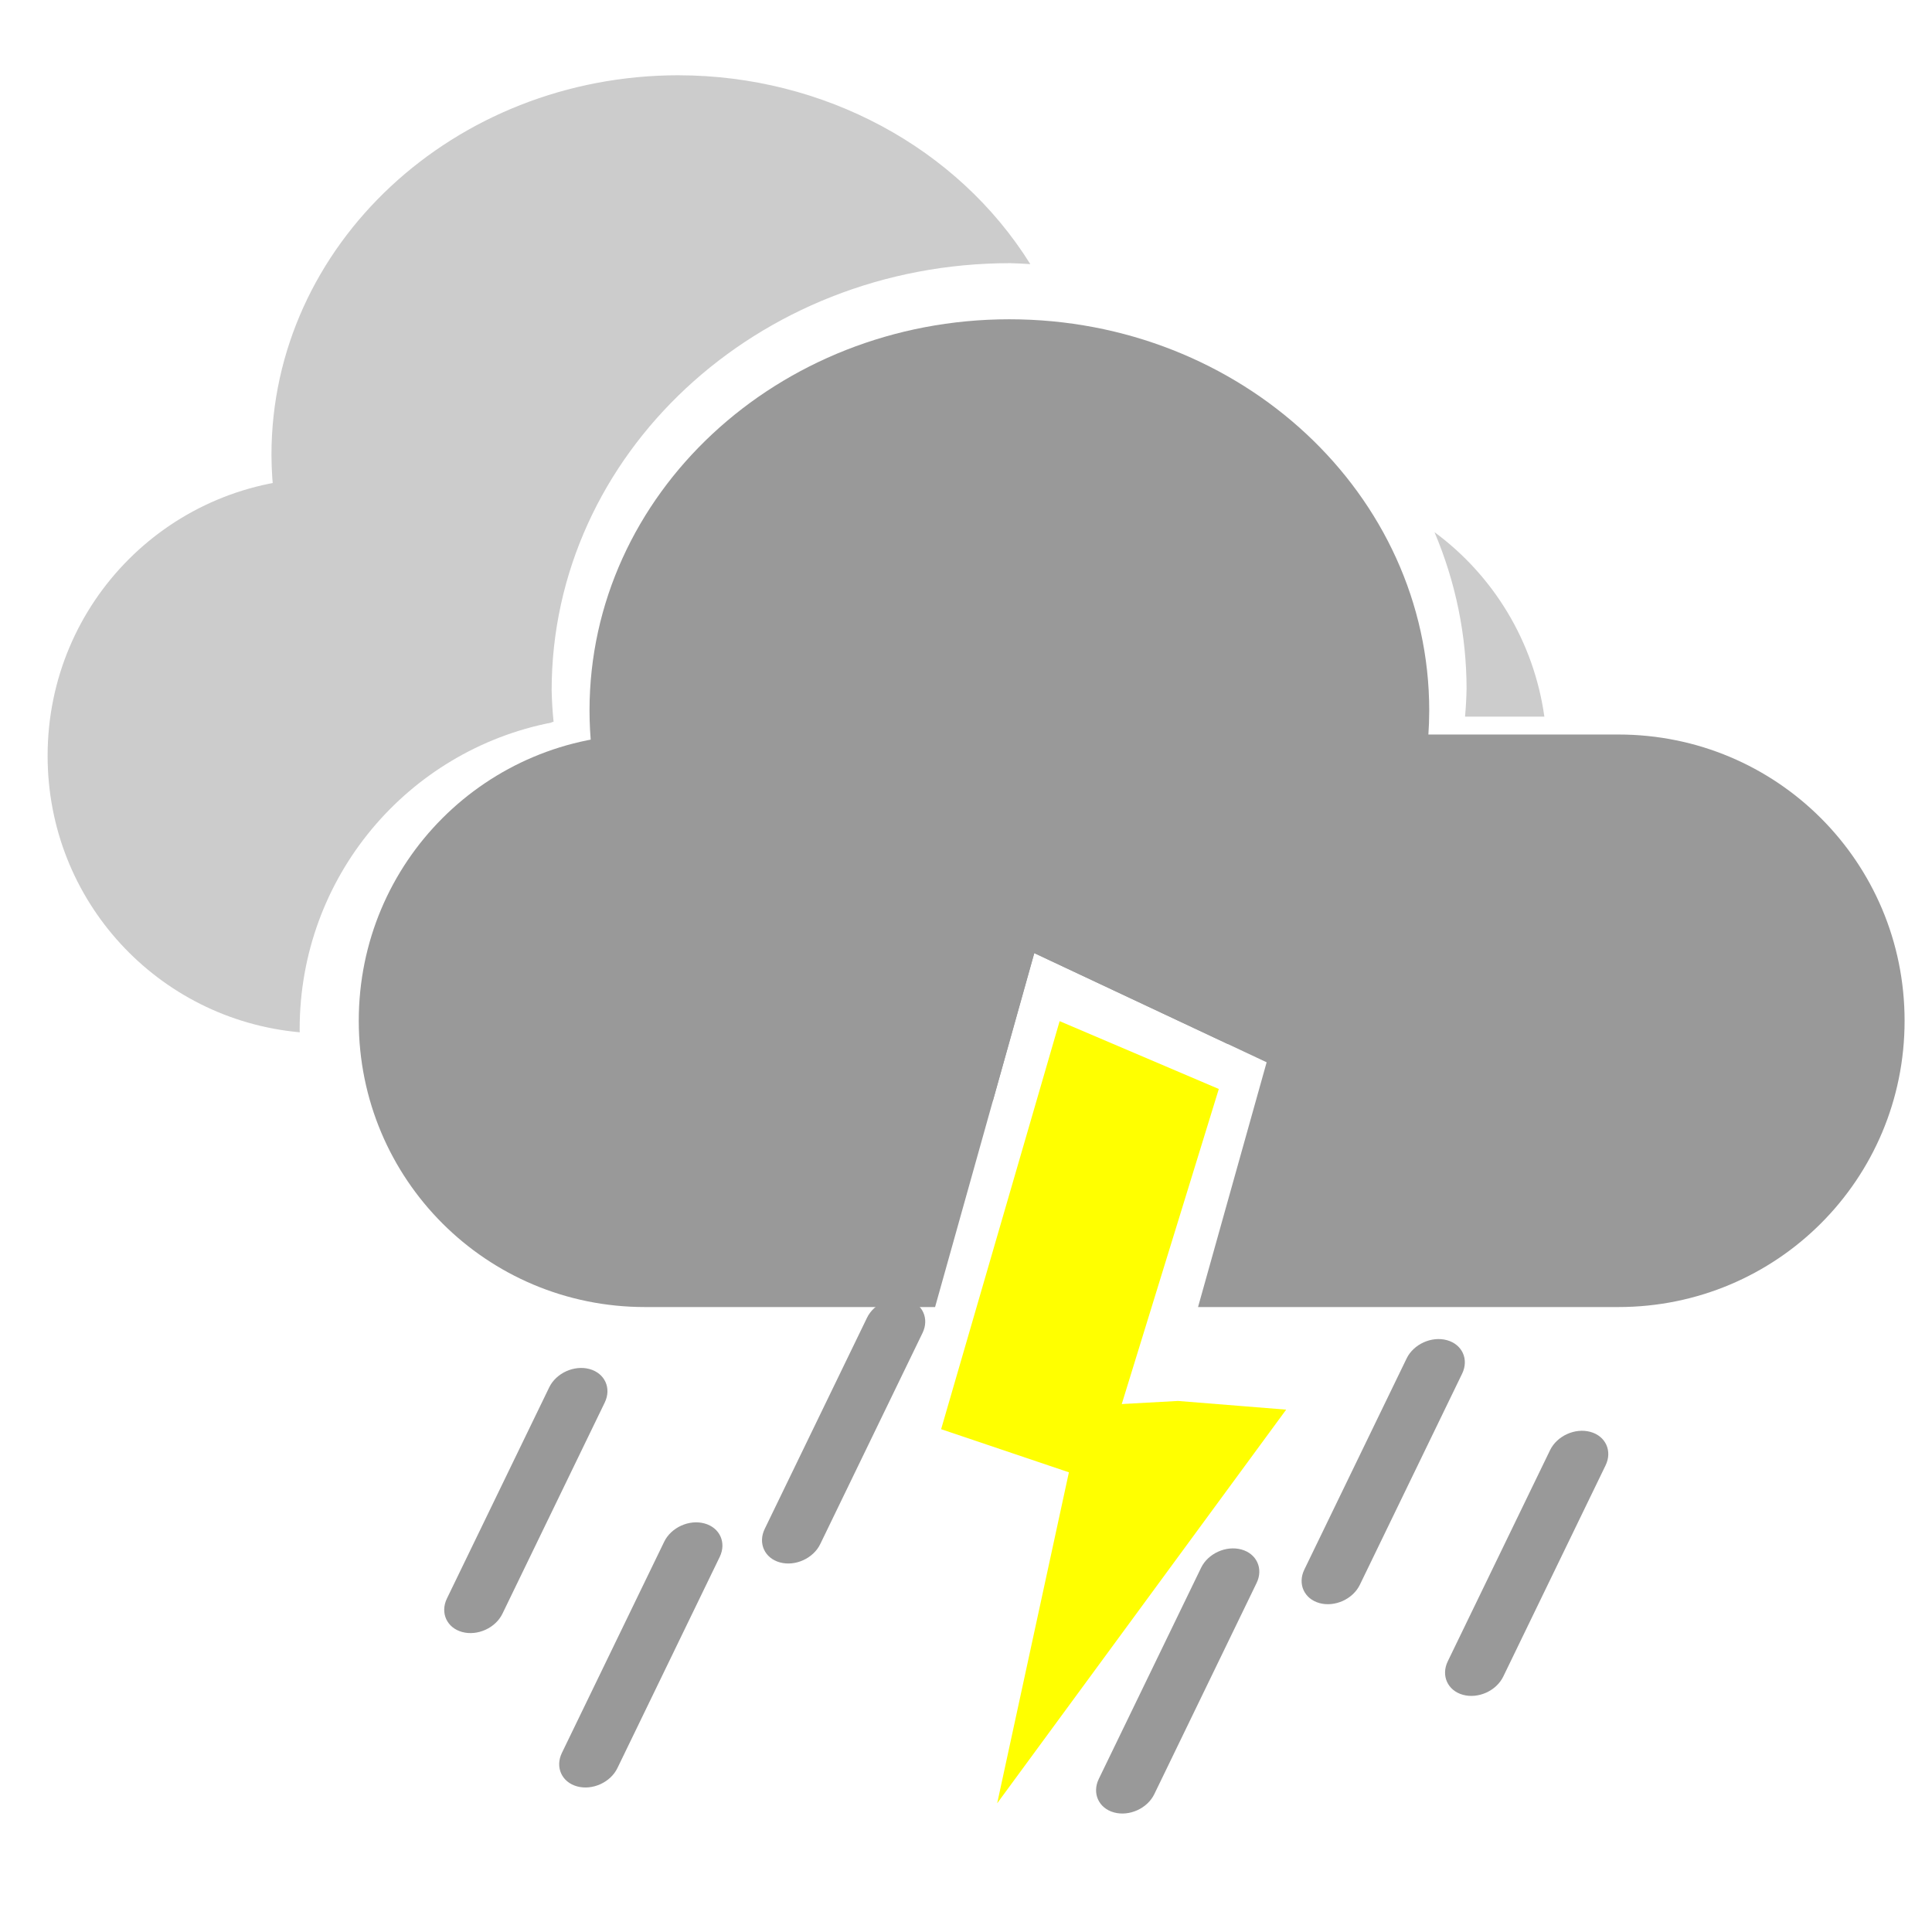
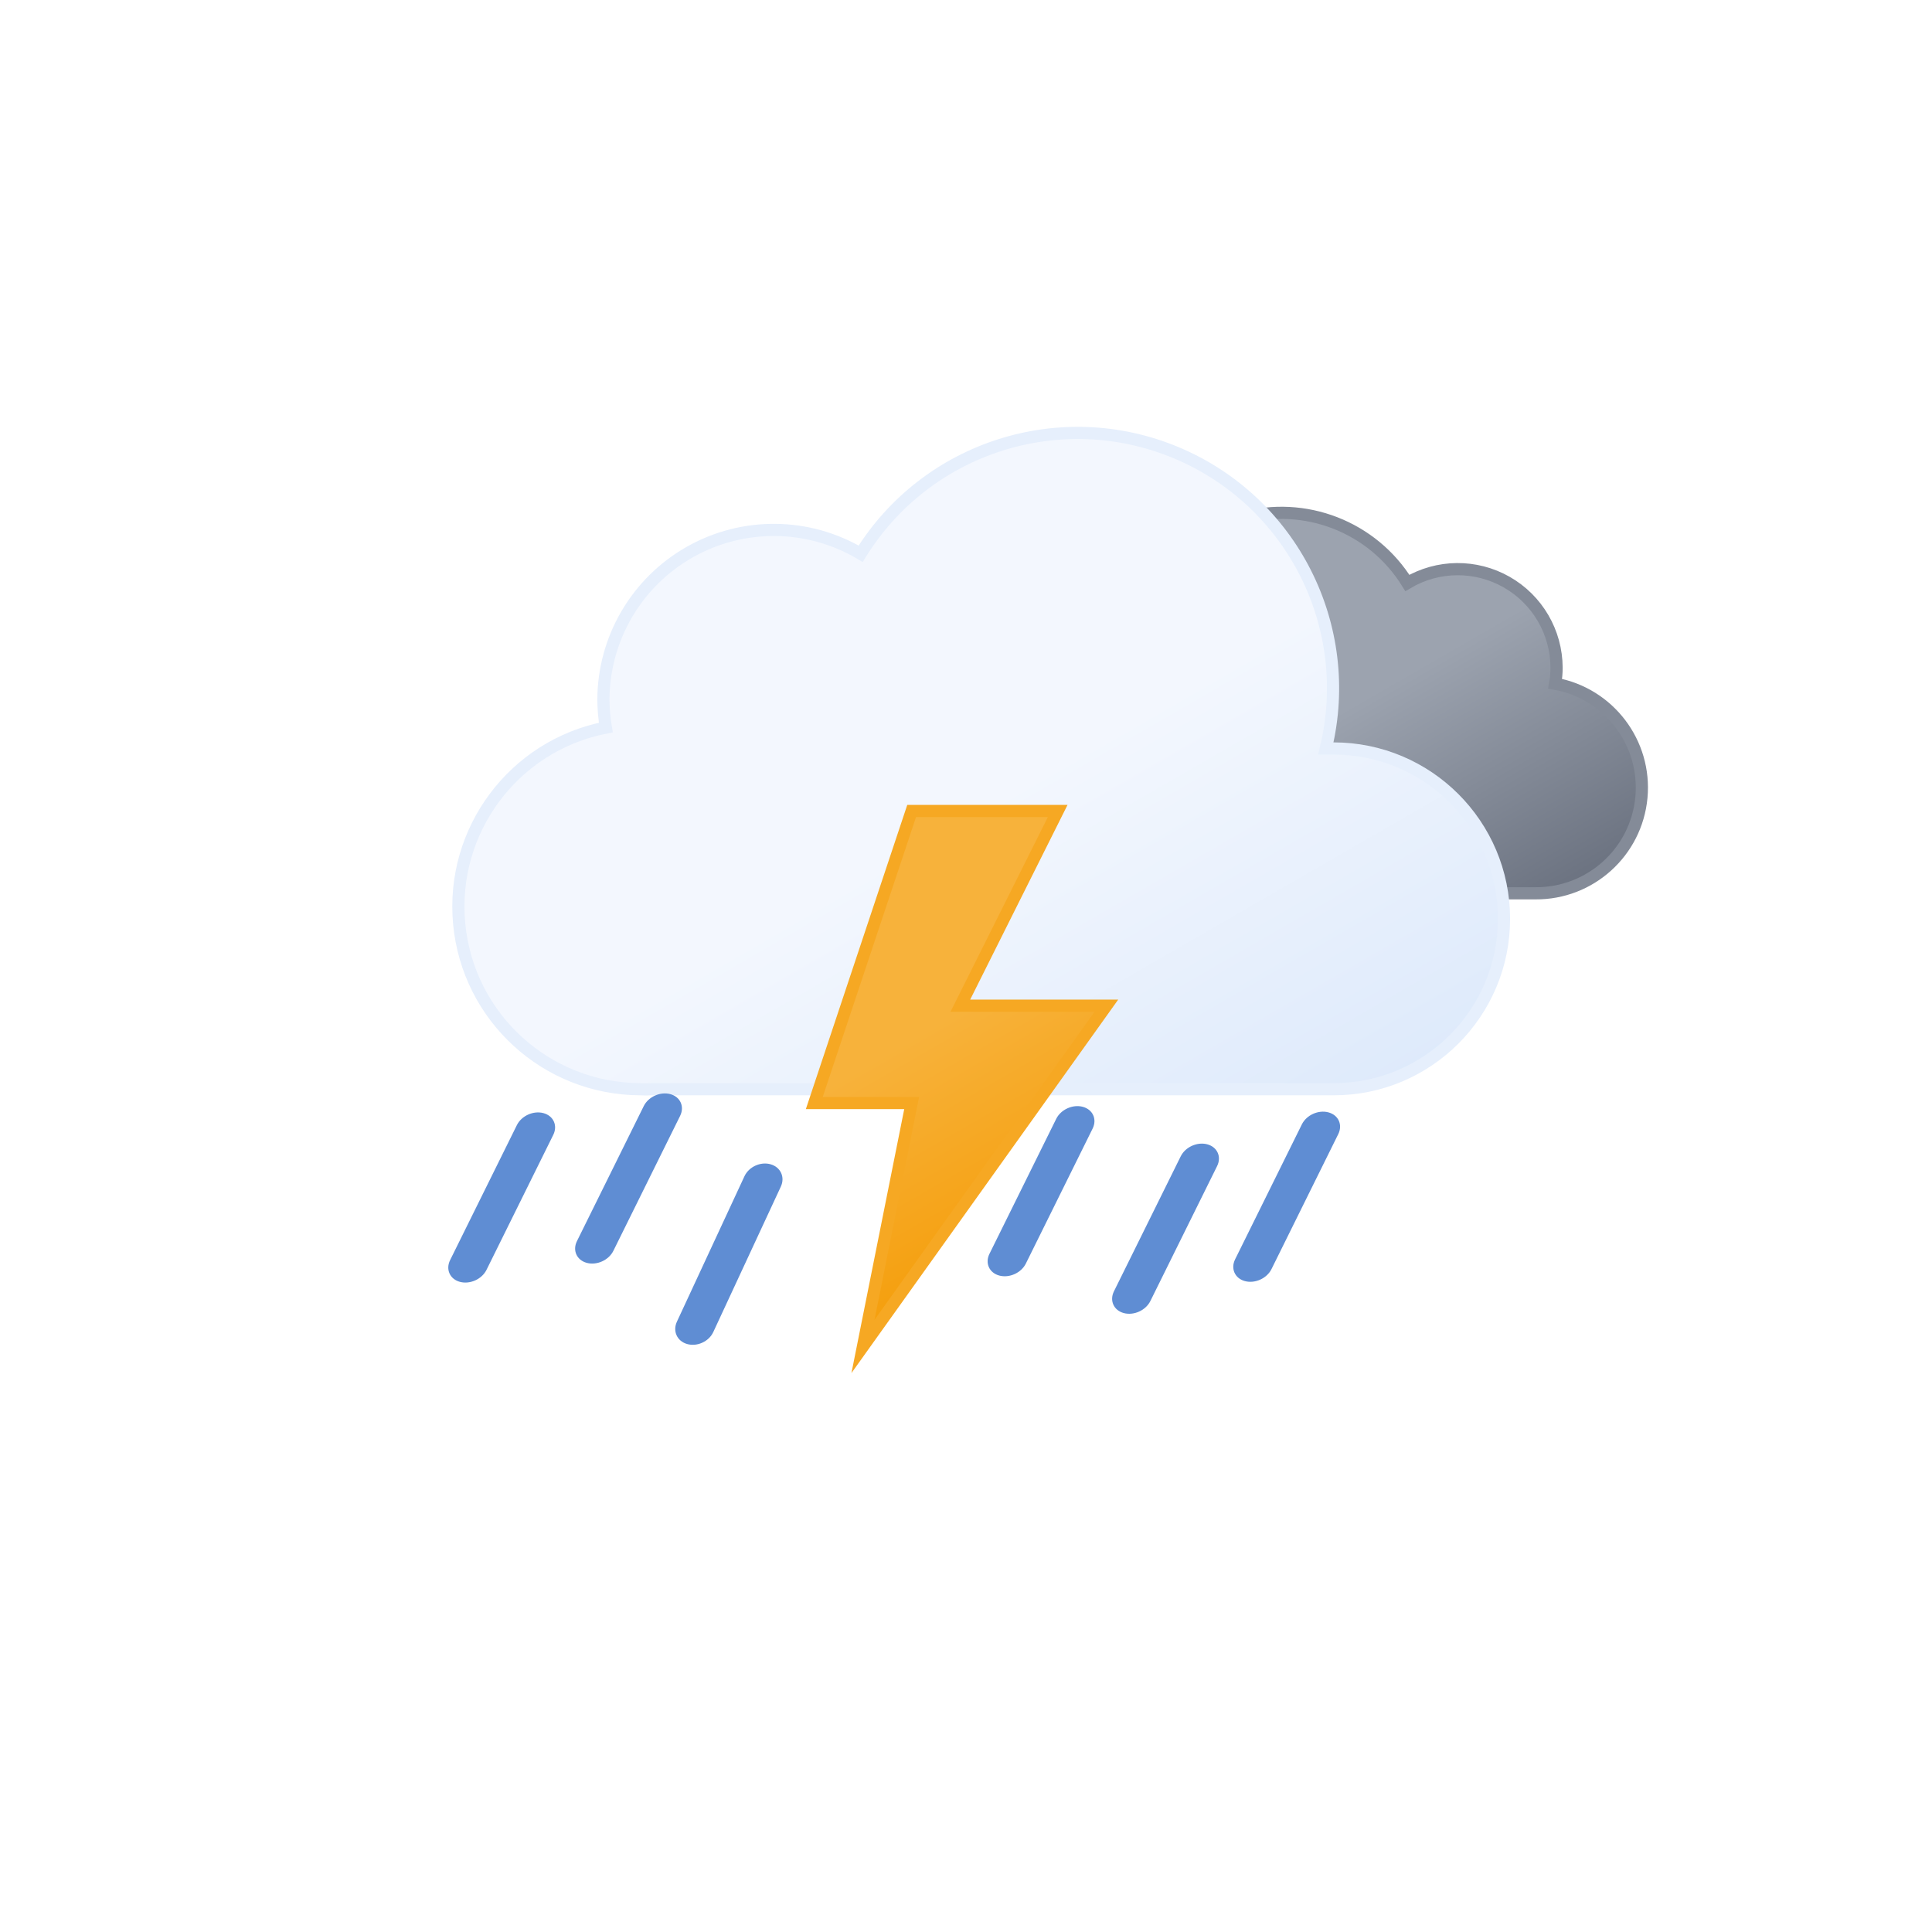
- <svg xmlns="http://www.w3.org/2000/svg" id="svg8" version="1.1" viewBox="0 0 79.375 79.375" height="300" width="300">
-   <defs id="defs2" />
-   <g id="g40" transform="translate(-0.2378246,-2.61607)">
-     <path id="rect12" d="m 13.603,22.258 c -6.321,0 -11.409,5.089 -11.409,11.41 0,5.966 4.534,10.831 10.358,11.359 -3.91e-4,-0.042 -0.003,-0.082 -0.003,-0.124 0,-6.261 4.436,-11.446 10.349,-12.602 a 18.838,17.554 0 0 1 -0.083,-1.382 18.838,17.554 0 0 1 2.468,-8.661 z m 45.57,2.221 a 18.838,17.554 0 0 1 1.318,6.44 18.838,17.554 0 0 1 -0.063,1.139 h 3.259 c -0.436,-3.107 -2.109,-5.805 -4.514,-7.579 z" style="fill:#cccccc;stroke-width:0.177" />
-     <path id="path14" d="M 28.124,5.708 A 16.734,15.593 0 0 0 11.391,21.301 16.734,15.593 0 0 0 18.486,34.005 c 1.349,-0.843 2.868,-1.44 4.495,-1.734 a 18.838,17.554 0 0 1 -0.079,-1.29 18.838,17.554 0 0 1 18.838,-17.553 18.838,17.554 0 0 1 0.827,0.039 16.734,15.593 0 0 0 -14.444,-7.758 z" style="fill:#cccccc;stroke-width:0.177" />
-     <path transform="scale(0.2645833)" id="rect12-6-7" d="m 101.059,123.943 c -24.626,0 -44.451,19.825 -44.451,44.451 0,24.626 19.825,44.451 44.451,44.451 h 45.039 l 15.404,-54.959 36.08,16.951 -10.652,38.008 h 65.262 c 24.626,0 44.451,-19.825 44.451,-44.451 0,-24.626 -19.825,-44.451 -44.451,-44.451 z" style="fill:#999999;stroke-width:0.691" />
-     <path transform="scale(0.2645833)" id="path14-7-5" d="M 157.635,59.465 A 65.195,60.75 0 0 0 92.439,120.215 65.195,60.75 0 0 0 155.066,180.846 l 6.434,-22.959 30.08,14.131 a 65.195,60.75 0 0 0 31.248,-51.803 65.195,60.75 0 0 0 -65.193,-60.75 z" style="fill:#999999;stroke-width:0.691" />
-     <g transform="matrix(0.9952641,0.09720757,-0.1150386,1.177828,6.372681,-13.13212)" id="g882">
-       <g transform="matrix(0.9988843,-0.03990404,0.0558861,0.9988843,-2.921791,2.292315)" id="g886">
-         <path style="fill:#ffff00;stroke:none;stroke-width:0.033px;stroke-linecap:butt;stroke-linejoin:miter;stroke-opacity:1" d="m 48.929,57.903 -3.878,0.345 -2.714,13.92 11.048,-14.152 z" id="path689-5-3" />
-         <path style="fill:#ffff00;stroke-width:0.044" d="m 49.961,47.015 -6.671,-2.075 -4.023,14.354 6.535,1.56 z" id="rect645-4-6" />
-       </g>
-     </g>
-   </g>
-   <g id="g85" transform="translate(112.064,27.3073)" style="fill:#999999">
-     <rect style="fill:#999999;stroke-width:0.227" id="rect400-3" width="12.004" height="2.365" x="41.351" y="34.678" ry="1.182" transform="matrix(-0.4359864,0.8999532,-0.9645656,-0.2638432,0,0)" />
-     <rect style="fill:#999999;stroke-width:0.227" id="rect400-3-6" width="12.004" height="2.365" x="52.055" y="38.594" ry="1.182" transform="matrix(-0.4359864,0.8999532,-0.9645656,-0.2638432,0,0)" />
-     <rect style="fill:#999999;stroke-width:0.227" id="rect400-3-0-2" width="12.004" height="2.365" x="45.66" y="55.714" ry="1.182" transform="matrix(-0.4359864,0.8999532,-0.9645656,-0.2638432,0,0)" />
-     <rect style="fill:#999999;stroke-width:0.227" id="rect400-3-6-6-0" width="12.004" height="2.365" x="56.925" y="59.261" ry="1.182" transform="matrix(-0.4359864,0.8999532,-0.9645656,-0.2638432,0,0)" />
-     <rect style="fill:#999999;stroke-width:0.227" id="rect400-3-0-2-1" width="12.004" height="2.365" x="51.969" y="66.398" ry="1.182" transform="matrix(-0.4359864,0.8999532,-0.9645656,-0.2638432,0,0)" />
-     <rect style="fill:#999999;stroke-width:0.227" id="rect400-3-0-2-7" width="12.004" height="2.365" x="43.466" y="27.612" ry="1.182" transform="matrix(-0.4359864,0.8999532,-0.9645656,-0.2638432,0,0)" />
-   </g>
+ <svg xmlns="http://www.w3.org/2000/svg" xmlns:xlink="http://www.w3.org/1999/xlink" viewBox="0 0 79.374 79.374" version="1.1" id="svg33" width="300" height="300">
+   <defs id="defs23">
+     <linearGradient id="a" x1="16.5" y1="19.67" x2="21.5" y2="28.33" gradientUnits="userSpaceOnUse" gradientTransform="translate(8.29,-0.75)">
+       <stop offset="0" stop-color="#fbbf24" id="stop2" />
+       <stop offset="0.45" stop-color="#fbbf24" id="stop4" />
+       <stop offset="1" stop-color="#f59e0b" id="stop6" />
+     </linearGradient>
+     <linearGradient id="b" x1="40.76" y1="23" x2="50.83" y2="40.46" gradientUnits="userSpaceOnUse">
+       <stop offset="0" stop-color="#9ca3af" id="stop9" />
+       <stop offset="0.45" stop-color="#9ca3af" id="stop11" />
+       <stop offset="1" stop-color="#6b7280" id="stop13" />
+     </linearGradient>
+     <linearGradient id="c" x1="22.56" y1="21.96" x2="39.2" y2="50.8" gradientUnits="userSpaceOnUse" gradientTransform="translate(8.29,-0.75)">
+       <stop offset="0" stop-color="#f3f7fe" id="stop16" />
+       <stop offset="0.45" stop-color="#f3f7fe" id="stop18" />
+       <stop offset="1" stop-color="#deeafb" id="stop20" />
+     </linearGradient>
+     <linearGradient id="b-3" x1="22.56" y1="21.96" x2="39.2" y2="50.8" gradientUnits="userSpaceOnUse" gradientTransform="translate(3.032984)" xlink:href="#b">
+       <stop offset="0" stop-color="#f3f7fe" id="stop9-6" />
+       <stop offset="0.45" stop-color="#f3f7fe" id="stop11-7" />
+       <stop offset="1" stop-color="#deeafb" id="stop13-5" />
+     </linearGradient>
+     <linearGradient id="b-6-5" x1="23.31" y1="44.3" x2="24.69" y2="46.7" gradientUnits="userSpaceOnUse">
+       <stop offset="0" stop-color="#4286ee" id="stop9-7-6" />
+       <stop offset="0.45" stop-color="#4286ee" id="stop11-5-2" />
+       <stop offset="1" stop-color="#0950bc" id="stop13-3-9" />
+     </linearGradient>
+     <linearGradient xlink:href="#b" id="linearGradient1402" gradientUnits="userSpaceOnUse" x1="40.76" y1="23" x2="50.83" y2="40.46" gradientTransform="translate(8.29,-0.75)" />
+     <linearGradient id="b-3-6" x1="26.74" x2="35.76" y1="37.88" y2="53.52" gradientUnits="userSpaceOnUse" gradientTransform="translate(7.454413,-2.682439)">
+       <stop offset="0" stop-color="#f7b23b" id="stop9-6-7" />
+       <stop offset=".45" stop-color="#f7b23b" id="stop11-7-5" />
+       <stop offset="1" stop-color="#f59e0b" id="stop13-5-3" />
+     </linearGradient>
+   </defs>
+   <path d="m 42.52,32.7 a 4.05,4.05 0 0 0 4.05,4 h 16.51 a 4.34,4.34 0 0 0 0.81,-8.61 3.52,3.52 0 0 0 0.06,-0.66 4.06,4.06 0 0 0 -6.13,-3.48 6.08,6.08 0 0 0 -11.25,3.19 6.34,6.34 0 0 0 0.18,1.46 h -0.18 a 4.05,4.05 0 0 0 -4.05,4.1 z" stroke="#848b98" stroke-miterlimit="10" stroke-width="0.5" fill="url(#b)" id="path29" style="fill:url(#linearGradient1402)" />
+   <path d="m 54.79,30.75 h -0.32 a 10.49,10.49 0 0 0 -19.11,-8 7,7 0 0 0 -10.57,6 7.21,7.21 0 0 0 0.1,1.14 7.5,7.5 0 0 0 1.4,14.86 4.19,4.19 0 0 0 0.5,0 v 0 h 28 a 7,7 0 0 0 0,-14 z" stroke="#e6effc" stroke-miterlimit="10" stroke-width="0.5" fill="url(#c)" id="path31" style="fill:url(#c)" />
+   <rect style="fill:#5f8dd3;stroke-width:0.152" id="rect400-3-0-2" width="8.142" height="1.554" x="37.775" y="-50.247" ry="0.777" transform="matrix(-0.4212304,0.9069537,-0.961624,-0.2743708,0,0)" />
+   <rect style="fill:#5f8dd3;stroke-width:0.147" id="rect400-3-0-2-1-1" width="7.735" height="1.548" x="39.157" y="-41.86" ry="0.774" transform="matrix(-0.4433532,0.896347,-0.9659346,-0.2587862,0,0)" />
+   <rect style="fill:#5f8dd3;stroke-width:0.147" id="rect400-3-0-2-1-1-9" width="7.735" height="1.548" x="33.054" y="-61.999" ry="0.774" transform="matrix(-0.4433532,0.896347,-0.9659346,-0.2587862,0,0)" />
+   <rect style="fill:#5f8dd3;stroke-width:0.147" id="rect400-3-0-2-1-1-2" width="7.735" height="1.548" x="30.615" y="-71.327" ry="0.774" transform="matrix(-0.4433532,0.896347,-0.9659346,-0.2587862,0,0)" />
+   <rect style="fill:#5f8dd3;stroke-width:0.147" id="rect400-3-0-2-1-1-0" width="7.735" height="1.548" x="37.013" y="-46.271" ry="0.774" transform="matrix(-0.4433532,0.896347,-0.9659346,-0.2587862,0,0)" />
+   <rect style="fill:#5f8dd3;stroke-width:0.147" id="rect400-3-0-2-1-1-2-3" width="7.735" height="1.548" x="33.222" y="-67.371" ry="0.774" transform="matrix(-0.4433532,0.896347,-0.9659346,-0.2587862,0,0)" />
+   <path fill="url(#b)" stroke="#f6a823" stroke-miterlimit="10" stroke-width="0.5" d="m 37.454,33.318 -4,12 h 4 l -2,10 10,-14 h -6 l 4,-8 z" id="path20-3" style="fill:url(#b-3-6)">
+     <animate attributeName="opacity" dur="2s" repeatCount="indefinite" values="1; 1; 1; 1; 1; 1; 0.1; 1; 0.1; 1; 1; 0.1; 1; 0.1; 1" />
+   </path>
</svg>
